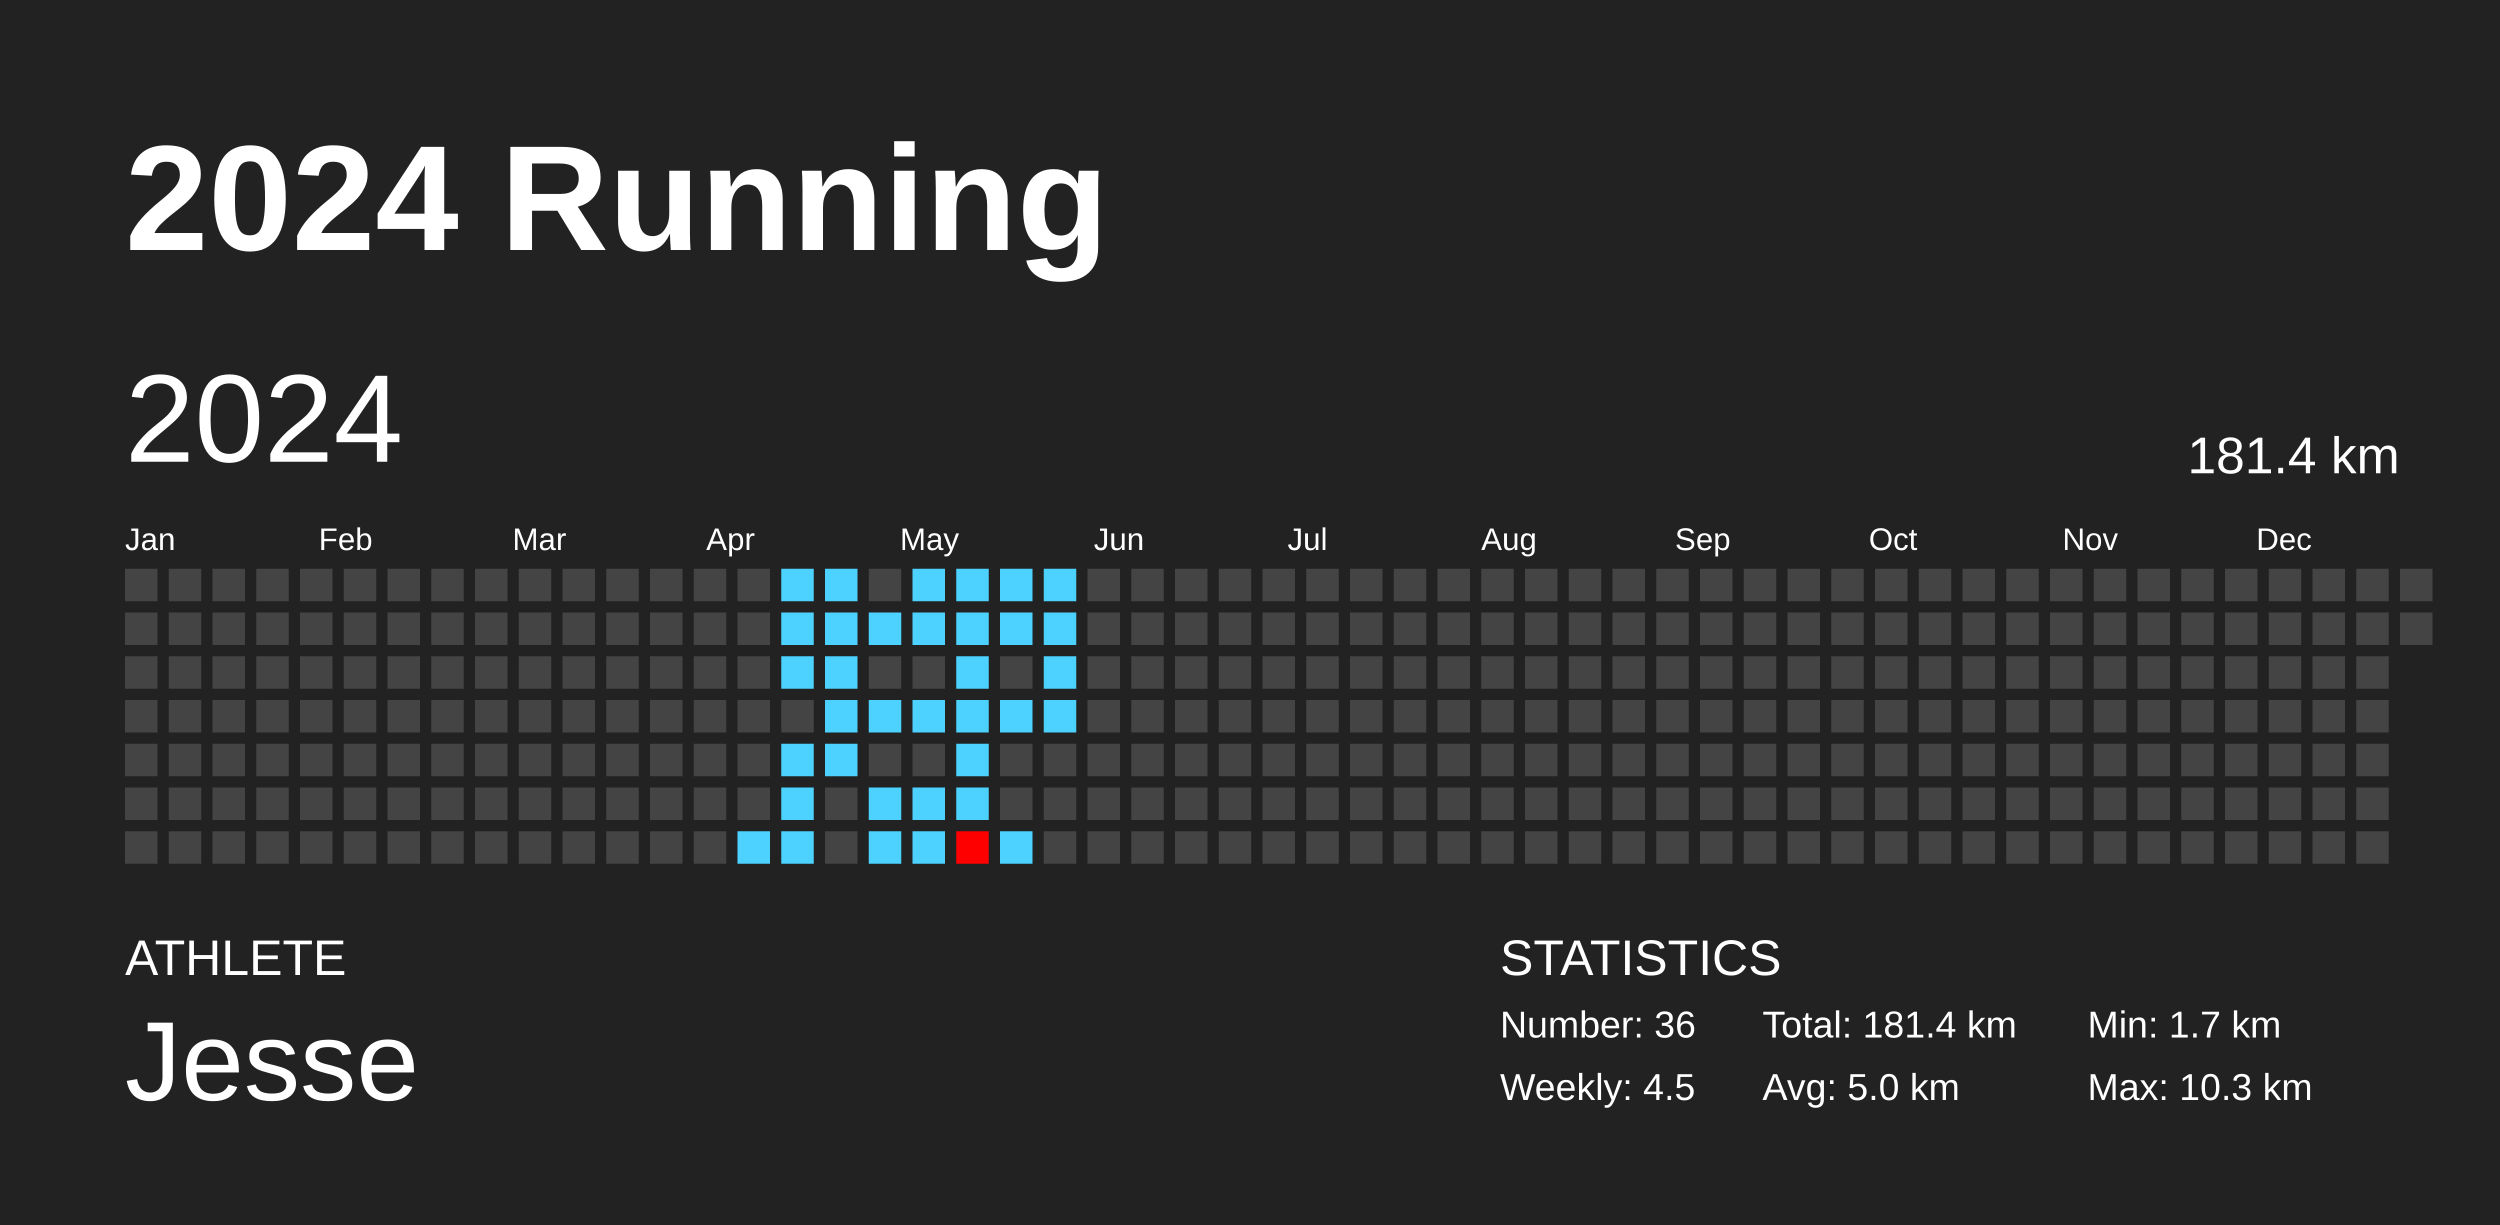
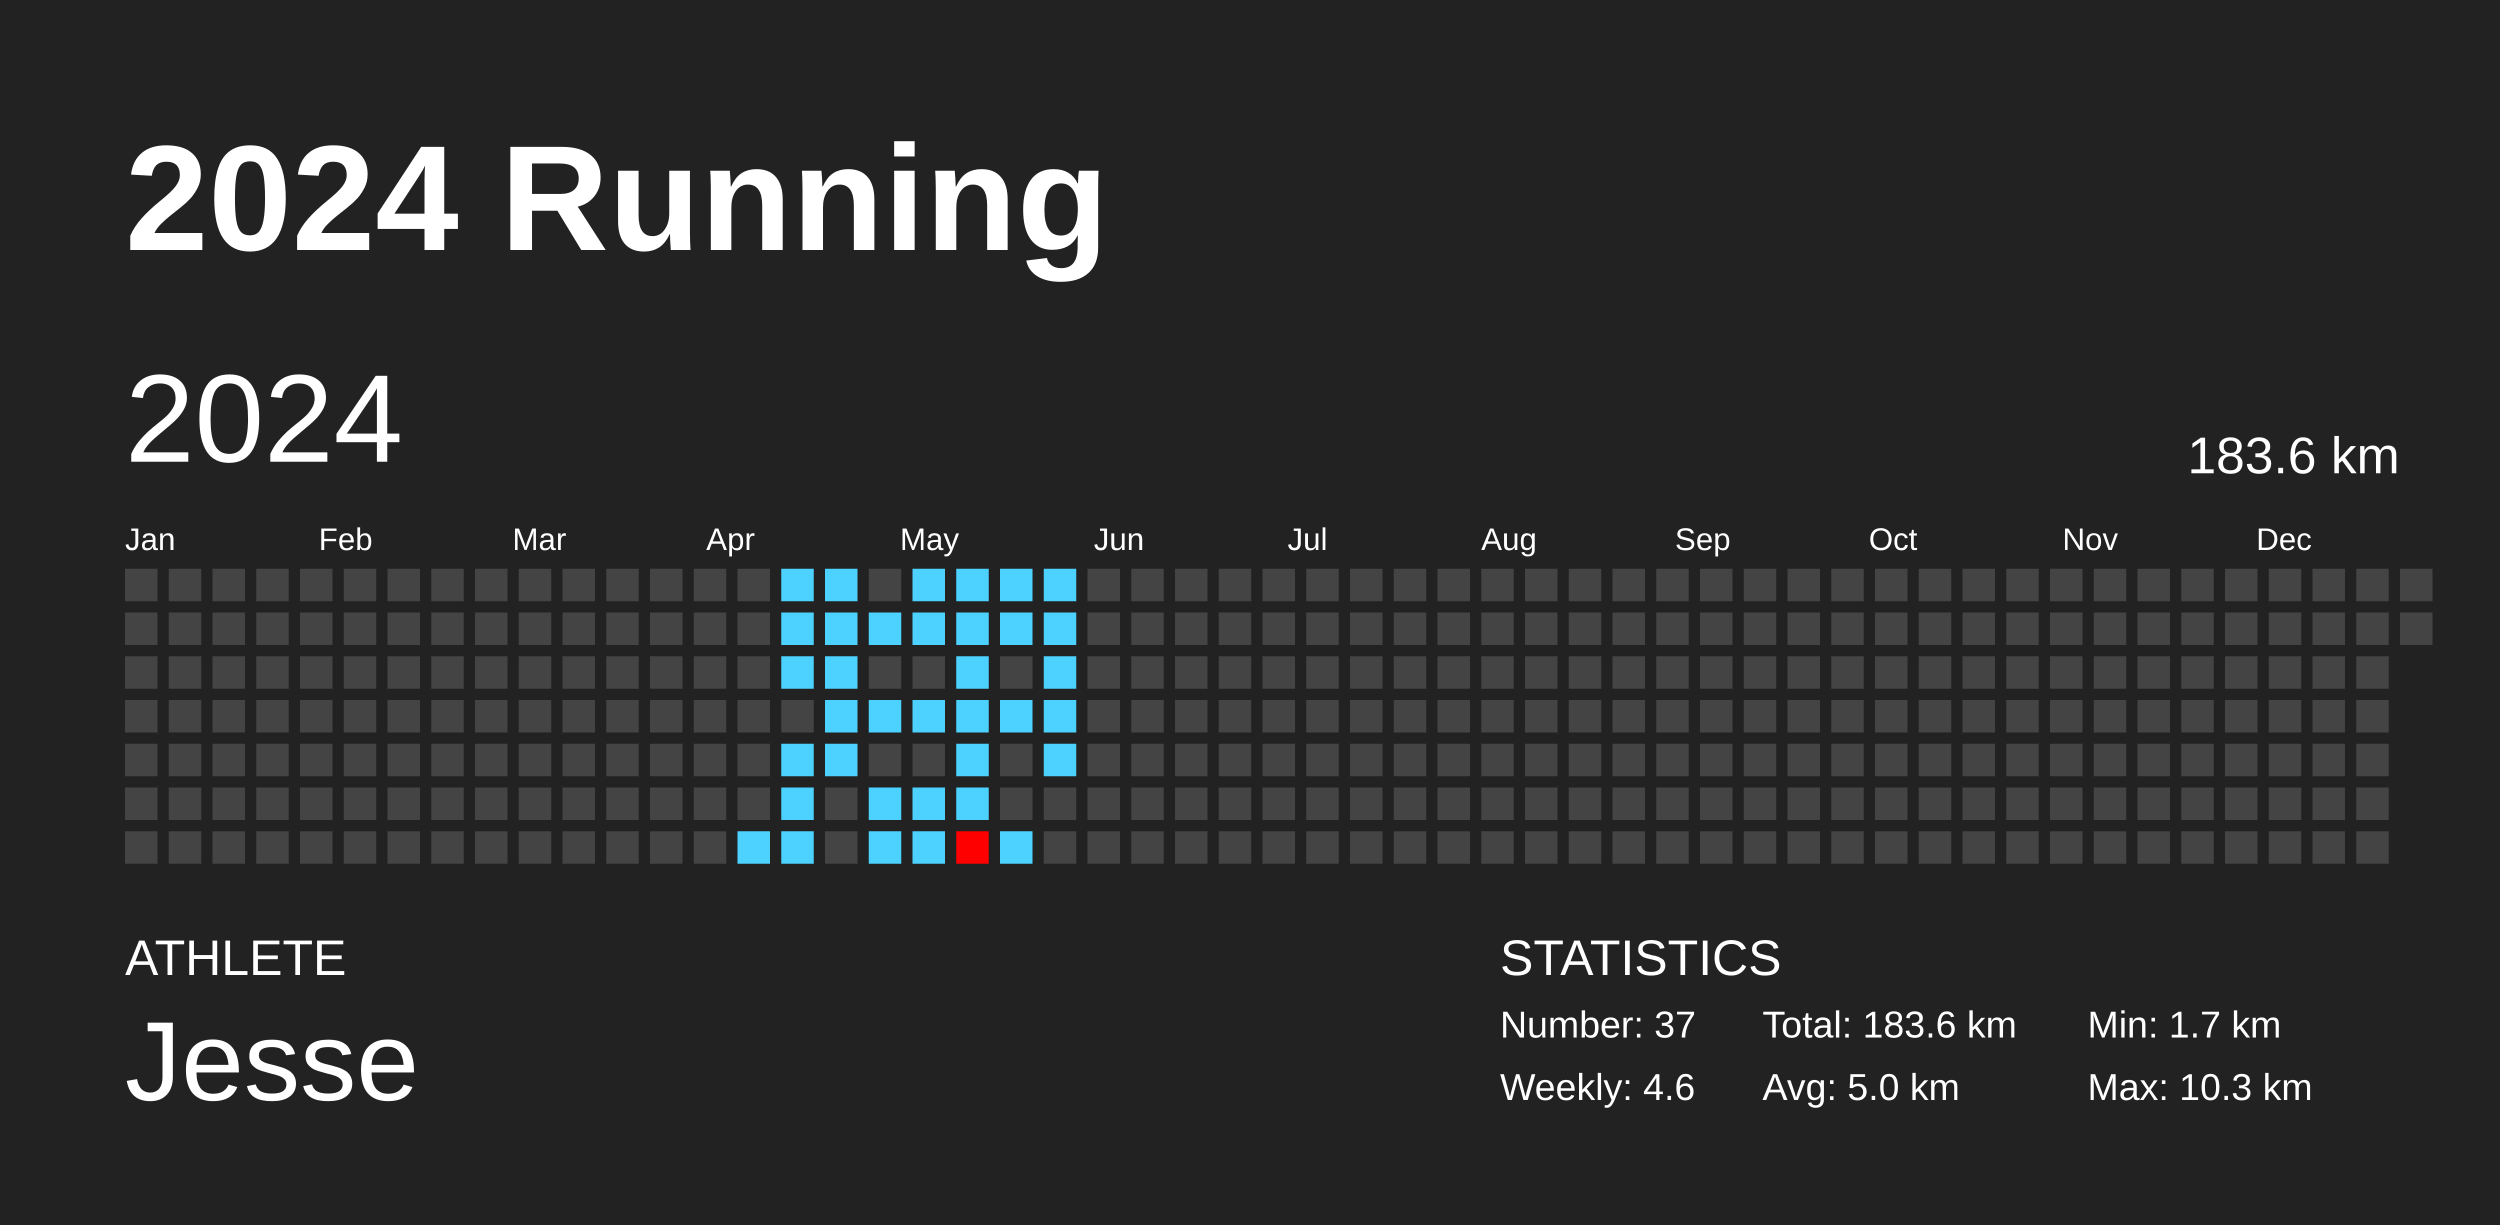
<svg xmlns="http://www.w3.org/2000/svg" baseProfile="full" height="98mm" version="1.1" viewBox="0,0,200,98" width="200mm">
  <defs />
  <rect fill="#222222" height="98" width="200" x="0" y="0" />
  <text fill="#FFFFFF" style="font-size:12px; font-family:Arial; font-weight:bold;" x="10" y="20">2024 Running</text>
  <text fill="#FFFFFF" style="font-size:4px; font-family:Arial" x="10" y="78">ATHLETE</text>
  <text fill="#FFFFFF" style="font-size:9px; font-family:Arial" x="10" y="88">Jesse</text>
  <text fill="#FFFFFF" style="font-size:4px; font-family:Arial" x="120" y="78">STATISTICS</text>
-   <text fill="#FFFFFF" style="font-size:3px; font-family:Arial" x="120" y="83">Number: 36</text>
-   <text fill="#FFFFFF" style="font-size:3px; font-family:Arial" x="120" y="88">Weekly: 4.5</text>
-   <text fill="#FFFFFF" style="font-size:3px; font-family:Arial" x="141" y="83">Total: 181.4 km</text>
+   <text fill="#FFFFFF" style="font-size:3px; font-family:Arial" x="120" y="83">Number: 37</text>
+   <text fill="#FFFFFF" style="font-size:3px; font-family:Arial" x="120" y="88">Weekly: 4.6</text>
+   <text fill="#FFFFFF" style="font-size:3px; font-family:Arial" x="141" y="83">Total: 183.6 km</text>
  <text fill="#FFFFFF" style="font-size:3px; font-family:Arial" x="141" y="88">Avg: 5.0 km</text>
  <text fill="#FFFFFF" style="font-size:3px; font-family:Arial" x="167" y="83">Min: 1.7 km</text>
  <text fill="#FFFFFF" style="font-size:3px; font-family:Arial" x="167" y="88">Max: 10.3 km</text>
  <text dominant-baseline="hanging" fill="#FFFFFF" style="font-size:10.0px; font-family:Arial;" x="10" y="30">2024</text>
-   <text dominant-baseline="hanging" fill="#FFFFFF" style="font-size:4.125px; font-family:Arial;" x="175" y="35">181.4 km</text>
+   <text dominant-baseline="hanging" fill="#FFFFFF" style="font-size:4.125px; font-family:Arial;" x="175" y="35">183.6 km</text>
  <text fill="#FFFFFF" style="font-size:2.5px; font-family:Arial" x="10.0" y="44">Jan</text>
  <text fill="#FFFFFF" style="font-size:2.5px; font-family:Arial" x="25.5" y="44">Feb</text>
  <text fill="#FFFFFF" style="font-size:2.5px; font-family:Arial" x="41.0" y="44">Mar</text>
  <text fill="#FFFFFF" style="font-size:2.5px; font-family:Arial" x="56.5" y="44">Apr</text>
  <text fill="#FFFFFF" style="font-size:2.5px; font-family:Arial" x="72.0" y="44">May</text>
  <text fill="#FFFFFF" style="font-size:2.5px; font-family:Arial" x="87.5" y="44">Jun</text>
  <text fill="#FFFFFF" style="font-size:2.5px; font-family:Arial" x="103.0" y="44">Jul</text>
  <text fill="#FFFFFF" style="font-size:2.5px; font-family:Arial" x="118.5" y="44">Aug</text>
  <text fill="#FFFFFF" style="font-size:2.5px; font-family:Arial" x="134.0" y="44">Sep</text>
  <text fill="#FFFFFF" style="font-size:2.5px; font-family:Arial" x="149.5" y="44">Oct</text>
  <text fill="#FFFFFF" style="font-size:2.5px; font-family:Arial" x="165.0" y="44">Nov</text>
  <text fill="#FFFFFF" style="font-size:2.5px; font-family:Arial" x="180.5" y="44">Dec</text>
  <rect fill="#444444" height="2.6" width="2.6" x="10.0" y="45.5" />
  <rect fill="#444444" height="2.6" width="2.6" x="10.0" y="49.0" />
  <rect fill="#444444" height="2.6" width="2.6" x="10.0" y="52.5" />
  <rect fill="#444444" height="2.6" width="2.6" x="10.0" y="56.0" />
  <rect fill="#444444" height="2.6" width="2.6" x="10.0" y="59.5" />
  <rect fill="#444444" height="2.6" width="2.6" x="10.0" y="63.0" />
  <rect fill="#444444" height="2.6" width="2.6" x="10.0" y="66.5" />
  <rect fill="#444444" height="2.6" width="2.6" x="13.5" y="45.5" />
  <rect fill="#444444" height="2.6" width="2.6" x="13.5" y="49.0" />
  <rect fill="#444444" height="2.6" width="2.6" x="13.5" y="52.5" />
  <rect fill="#444444" height="2.6" width="2.6" x="13.5" y="56.0" />
  <rect fill="#444444" height="2.6" width="2.6" x="13.5" y="59.5" />
  <rect fill="#444444" height="2.6" width="2.6" x="13.5" y="63.0" />
  <rect fill="#444444" height="2.6" width="2.6" x="13.5" y="66.5" />
  <rect fill="#444444" height="2.6" width="2.6" x="17.0" y="45.5" />
  <rect fill="#444444" height="2.6" width="2.6" x="17.0" y="49.0" />
  <rect fill="#444444" height="2.6" width="2.6" x="17.0" y="52.5" />
  <rect fill="#444444" height="2.6" width="2.6" x="17.0" y="56.0" />
  <rect fill="#444444" height="2.6" width="2.6" x="17.0" y="59.5" />
  <rect fill="#444444" height="2.6" width="2.6" x="17.0" y="63.0" />
  <rect fill="#444444" height="2.6" width="2.6" x="17.0" y="66.5" />
  <rect fill="#444444" height="2.6" width="2.6" x="20.5" y="45.5" />
  <rect fill="#444444" height="2.6" width="2.6" x="20.5" y="49.0" />
  <rect fill="#444444" height="2.6" width="2.6" x="20.5" y="52.5" />
  <rect fill="#444444" height="2.6" width="2.6" x="20.5" y="56.0" />
  <rect fill="#444444" height="2.6" width="2.6" x="20.5" y="59.5" />
  <rect fill="#444444" height="2.6" width="2.6" x="20.5" y="63.0" />
  <rect fill="#444444" height="2.6" width="2.6" x="20.5" y="66.5" />
  <rect fill="#444444" height="2.6" width="2.6" x="24.0" y="45.5" />
  <rect fill="#444444" height="2.6" width="2.6" x="24.0" y="49.0" />
  <rect fill="#444444" height="2.6" width="2.6" x="24.0" y="52.5" />
  <rect fill="#444444" height="2.6" width="2.6" x="24.0" y="56.0" />
  <rect fill="#444444" height="2.6" width="2.6" x="24.0" y="59.5" />
  <rect fill="#444444" height="2.6" width="2.6" x="24.0" y="63.0" />
  <rect fill="#444444" height="2.6" width="2.6" x="24.0" y="66.5" />
  <rect fill="#444444" height="2.6" width="2.6" x="27.5" y="45.5" />
  <rect fill="#444444" height="2.6" width="2.6" x="27.5" y="49.0" />
  <rect fill="#444444" height="2.6" width="2.6" x="27.5" y="52.5" />
  <rect fill="#444444" height="2.6" width="2.6" x="27.5" y="56.0" />
  <rect fill="#444444" height="2.6" width="2.6" x="27.5" y="59.5" />
  <rect fill="#444444" height="2.6" width="2.6" x="27.5" y="63.0" />
  <rect fill="#444444" height="2.6" width="2.6" x="27.5" y="66.5" />
  <rect fill="#444444" height="2.6" width="2.6" x="31.0" y="45.5" />
  <rect fill="#444444" height="2.6" width="2.6" x="31.0" y="49.0" />
  <rect fill="#444444" height="2.6" width="2.6" x="31.0" y="52.5" />
  <rect fill="#444444" height="2.6" width="2.6" x="31.0" y="56.0" />
  <rect fill="#444444" height="2.6" width="2.6" x="31.0" y="59.5" />
  <rect fill="#444444" height="2.6" width="2.6" x="31.0" y="63.0" />
  <rect fill="#444444" height="2.6" width="2.6" x="31.0" y="66.5" />
  <rect fill="#444444" height="2.6" width="2.6" x="34.5" y="45.5" />
  <rect fill="#444444" height="2.6" width="2.6" x="34.5" y="49.0" />
  <rect fill="#444444" height="2.6" width="2.6" x="34.5" y="52.5" />
  <rect fill="#444444" height="2.6" width="2.6" x="34.5" y="56.0" />
  <rect fill="#444444" height="2.6" width="2.6" x="34.5" y="59.5" />
  <rect fill="#444444" height="2.6" width="2.6" x="34.5" y="63.0" />
  <rect fill="#444444" height="2.6" width="2.6" x="34.5" y="66.5" />
  <rect fill="#444444" height="2.6" width="2.6" x="38.0" y="45.5" />
  <rect fill="#444444" height="2.6" width="2.6" x="38.0" y="49.0" />
  <rect fill="#444444" height="2.6" width="2.6" x="38.0" y="52.5" />
  <rect fill="#444444" height="2.6" width="2.6" x="38.0" y="56.0" />
  <rect fill="#444444" height="2.6" width="2.6" x="38.0" y="59.5" />
  <rect fill="#444444" height="2.6" width="2.6" x="38.0" y="63.0" />
  <rect fill="#444444" height="2.6" width="2.6" x="38.0" y="66.5" />
  <rect fill="#444444" height="2.6" width="2.6" x="41.5" y="45.5" />
  <rect fill="#444444" height="2.6" width="2.6" x="41.5" y="49.0" />
  <rect fill="#444444" height="2.6" width="2.6" x="41.5" y="52.5" />
  <rect fill="#444444" height="2.6" width="2.6" x="41.5" y="56.0" />
  <rect fill="#444444" height="2.6" width="2.6" x="41.5" y="59.5" />
  <rect fill="#444444" height="2.6" width="2.6" x="41.5" y="63.0" />
  <rect fill="#444444" height="2.6" width="2.6" x="41.5" y="66.5" />
  <rect fill="#444444" height="2.6" width="2.6" x="45.0" y="45.5" />
  <rect fill="#444444" height="2.6" width="2.6" x="45.0" y="49.0" />
  <rect fill="#444444" height="2.6" width="2.6" x="45.0" y="52.5" />
  <rect fill="#444444" height="2.6" width="2.6" x="45.0" y="56.0" />
  <rect fill="#444444" height="2.6" width="2.6" x="45.0" y="59.5" />
  <rect fill="#444444" height="2.6" width="2.6" x="45.0" y="63.0" />
  <rect fill="#444444" height="2.6" width="2.6" x="45.0" y="66.5" />
  <rect fill="#444444" height="2.6" width="2.6" x="48.5" y="45.5" />
  <rect fill="#444444" height="2.6" width="2.6" x="48.5" y="49.0" />
  <rect fill="#444444" height="2.6" width="2.6" x="48.5" y="52.5" />
  <rect fill="#444444" height="2.6" width="2.6" x="48.5" y="56.0" />
  <rect fill="#444444" height="2.6" width="2.6" x="48.5" y="59.5" />
  <rect fill="#444444" height="2.6" width="2.6" x="48.5" y="63.0" />
  <rect fill="#444444" height="2.6" width="2.6" x="48.5" y="66.5" />
  <rect fill="#444444" height="2.6" width="2.6" x="52.0" y="45.5" />
  <rect fill="#444444" height="2.6" width="2.6" x="52.0" y="49.0" />
  <rect fill="#444444" height="2.6" width="2.6" x="52.0" y="52.5" />
  <rect fill="#444444" height="2.6" width="2.6" x="52.0" y="56.0" />
  <rect fill="#444444" height="2.6" width="2.6" x="52.0" y="59.5" />
  <rect fill="#444444" height="2.6" width="2.6" x="52.0" y="63.0" />
  <rect fill="#444444" height="2.6" width="2.6" x="52.0" y="66.5" />
  <rect fill="#444444" height="2.6" width="2.6" x="55.5" y="45.5" />
  <rect fill="#444444" height="2.6" width="2.6" x="55.5" y="49.0" />
  <rect fill="#444444" height="2.6" width="2.6" x="55.5" y="52.5" />
  <rect fill="#444444" height="2.6" width="2.6" x="55.5" y="56.0" />
  <rect fill="#444444" height="2.6" width="2.6" x="55.5" y="59.5" />
  <rect fill="#444444" height="2.6" width="2.6" x="55.5" y="63.0" />
  <rect fill="#444444" height="2.6" width="2.6" x="55.5" y="66.5" />
  <rect fill="#444444" height="2.6" width="2.6" x="59.0" y="45.5" />
  <rect fill="#444444" height="2.6" width="2.6" x="59.0" y="49.0" />
  <rect fill="#444444" height="2.6" width="2.6" x="59.0" y="52.5" />
  <rect fill="#444444" height="2.6" width="2.6" x="59.0" y="56.0" />
  <rect fill="#444444" height="2.6" width="2.6" x="59.0" y="59.5" />
  <rect fill="#444444" height="2.6" width="2.6" x="59.0" y="63.0" />
  <rect fill="#4dd2ff" height="2.6" width="2.6" x="59.0" y="66.5" />
  <rect fill="#4dd2ff" height="2.6" width="2.6" x="62.5" y="45.5" />
  <rect fill="#4dd2ff" height="2.6" width="2.6" x="62.5" y="49.0" />
  <rect fill="#4dd2ff" height="2.6" width="2.6" x="62.5" y="52.5" />
  <rect fill="#444444" height="2.6" width="2.6" x="62.5" y="56.0" />
  <rect fill="#4dd2ff" height="2.6" width="2.6" x="62.5" y="59.5" />
  <rect fill="#4dd2ff" height="2.6" width="2.6" x="62.5" y="63.0" />
  <rect fill="#4dd2ff" height="2.6" width="2.6" x="62.5" y="66.5" />
  <rect fill="#4dd2ff" height="2.6" width="2.6" x="66.0" y="45.5" />
  <rect fill="#4dd2ff" height="2.6" width="2.6" x="66.0" y="49.0" />
  <rect fill="#4dd2ff" height="2.6" width="2.6" x="66.0" y="52.5" />
  <rect fill="#4dd2ff" height="2.6" width="2.6" x="66.0" y="56.0" />
  <rect fill="#4dd2ff" height="2.6" width="2.6" x="66.0" y="59.5" />
  <rect fill="#444444" height="2.6" width="2.6" x="66.0" y="63.0" />
  <rect fill="#444444" height="2.6" width="2.6" x="66.0" y="66.5" />
  <rect fill="#444444" height="2.6" width="2.6" x="69.5" y="45.5" />
  <rect fill="#4dd2ff" height="2.6" width="2.6" x="69.5" y="49.0" />
  <rect fill="#444444" height="2.6" width="2.6" x="69.5" y="52.5" />
  <rect fill="#4dd2ff" height="2.6" width="2.6" x="69.5" y="56.0" />
  <rect fill="#444444" height="2.6" width="2.6" x="69.5" y="59.5" />
  <rect fill="#4dd2ff" height="2.6" width="2.6" x="69.5" y="63.0" />
  <rect fill="#4dd2ff" height="2.6" width="2.6" x="69.5" y="66.5" />
  <rect fill="#4dd2ff" height="2.6" width="2.6" x="73.0" y="45.5" />
  <rect fill="#4dd2ff" height="2.6" width="2.6" x="73.0" y="49.0" />
  <rect fill="#444444" height="2.6" width="2.6" x="73.0" y="52.5" />
  <rect fill="#4dd2ff" height="2.6" width="2.6" x="73.0" y="56.0" />
  <rect fill="#444444" height="2.6" width="2.6" x="73.0" y="59.5" />
  <rect fill="#4dd2ff" height="2.6" width="2.6" x="73.0" y="63.0" />
  <rect fill="#4dd2ff" height="2.6" width="2.6" x="73.0" y="66.5" />
  <rect fill="#4dd2ff" height="2.6" width="2.6" x="76.5" y="45.5" />
  <rect fill="#4dd2ff" height="2.6" width="2.6" x="76.5" y="49.0" />
  <rect fill="#4dd2ff" height="2.6" width="2.6" x="76.5" y="52.5" />
  <rect fill="#4dd2ff" height="2.6" width="2.6" x="76.5" y="56.0" />
  <rect fill="#4dd2ff" height="2.6" width="2.6" x="76.5" y="59.5" />
  <rect fill="#4dd2ff" height="2.6" width="2.6" x="76.5" y="63.0" />
  <rect fill="#ff0000" height="2.6" width="2.6" x="76.5" y="66.5" />
  <rect fill="#4dd2ff" height="2.6" width="2.6" x="80.0" y="45.5" />
  <rect fill="#4dd2ff" height="2.6" width="2.6" x="80.0" y="49.0" />
  <rect fill="#444444" height="2.6" width="2.6" x="80.0" y="52.5" />
  <rect fill="#4dd2ff" height="2.6" width="2.6" x="80.0" y="56.0" />
  <rect fill="#444444" height="2.6" width="2.6" x="80.0" y="59.5" />
  <rect fill="#444444" height="2.6" width="2.6" x="80.0" y="63.0" />
  <rect fill="#4dd2ff" height="2.6" width="2.6" x="80.0" y="66.5" />
  <rect fill="#4dd2ff" height="2.6" width="2.6" x="83.5" y="45.5" />
  <rect fill="#4dd2ff" height="2.6" width="2.6" x="83.5" y="49.0" />
  <rect fill="#4dd2ff" height="2.6" width="2.6" x="83.5" y="52.5" />
  <rect fill="#4dd2ff" height="2.6" width="2.6" x="83.5" y="56.0" />
-   <rect fill="#444444" height="2.6" width="2.6" x="83.5" y="59.5" />
+   <rect fill="#4dd2ff" height="2.6" width="2.6" x="83.5" y="59.5" />
  <rect fill="#444444" height="2.6" width="2.6" x="83.5" y="63.0" />
  <rect fill="#444444" height="2.6" width="2.6" x="83.5" y="66.5" />
  <rect fill="#444444" height="2.6" width="2.6" x="87.0" y="45.5" />
  <rect fill="#444444" height="2.6" width="2.6" x="87.0" y="49.0" />
  <rect fill="#444444" height="2.6" width="2.6" x="87.0" y="52.5" />
  <rect fill="#444444" height="2.6" width="2.6" x="87.0" y="56.0" />
  <rect fill="#444444" height="2.6" width="2.6" x="87.0" y="59.5" />
  <rect fill="#444444" height="2.6" width="2.6" x="87.0" y="63.0" />
  <rect fill="#444444" height="2.6" width="2.6" x="87.0" y="66.5" />
  <rect fill="#444444" height="2.6" width="2.6" x="90.5" y="45.5" />
  <rect fill="#444444" height="2.6" width="2.6" x="90.5" y="49.0" />
  <rect fill="#444444" height="2.6" width="2.6" x="90.5" y="52.5" />
  <rect fill="#444444" height="2.6" width="2.6" x="90.5" y="56.0" />
  <rect fill="#444444" height="2.6" width="2.6" x="90.5" y="59.5" />
  <rect fill="#444444" height="2.6" width="2.6" x="90.5" y="63.0" />
  <rect fill="#444444" height="2.6" width="2.6" x="90.5" y="66.5" />
  <rect fill="#444444" height="2.6" width="2.6" x="94.0" y="45.5" />
  <rect fill="#444444" height="2.6" width="2.6" x="94.0" y="49.0" />
  <rect fill="#444444" height="2.6" width="2.6" x="94.0" y="52.5" />
  <rect fill="#444444" height="2.6" width="2.6" x="94.0" y="56.0" />
  <rect fill="#444444" height="2.6" width="2.6" x="94.0" y="59.5" />
  <rect fill="#444444" height="2.6" width="2.6" x="94.0" y="63.0" />
  <rect fill="#444444" height="2.6" width="2.6" x="94.0" y="66.5" />
  <rect fill="#444444" height="2.6" width="2.6" x="97.5" y="45.5" />
  <rect fill="#444444" height="2.6" width="2.6" x="97.5" y="49.0" />
  <rect fill="#444444" height="2.6" width="2.6" x="97.5" y="52.5" />
  <rect fill="#444444" height="2.6" width="2.6" x="97.5" y="56.0" />
  <rect fill="#444444" height="2.6" width="2.6" x="97.5" y="59.5" />
  <rect fill="#444444" height="2.6" width="2.6" x="97.5" y="63.0" />
  <rect fill="#444444" height="2.6" width="2.6" x="97.5" y="66.5" />
  <rect fill="#444444" height="2.6" width="2.6" x="101.0" y="45.5" />
  <rect fill="#444444" height="2.6" width="2.6" x="101.0" y="49.0" />
  <rect fill="#444444" height="2.6" width="2.6" x="101.0" y="52.5" />
  <rect fill="#444444" height="2.6" width="2.6" x="101.0" y="56.0" />
  <rect fill="#444444" height="2.6" width="2.6" x="101.0" y="59.5" />
  <rect fill="#444444" height="2.6" width="2.6" x="101.0" y="63.0" />
  <rect fill="#444444" height="2.6" width="2.6" x="101.0" y="66.5" />
  <rect fill="#444444" height="2.6" width="2.6" x="104.5" y="45.5" />
  <rect fill="#444444" height="2.6" width="2.6" x="104.5" y="49.0" />
  <rect fill="#444444" height="2.6" width="2.6" x="104.5" y="52.5" />
  <rect fill="#444444" height="2.6" width="2.6" x="104.5" y="56.0" />
  <rect fill="#444444" height="2.6" width="2.6" x="104.5" y="59.5" />
  <rect fill="#444444" height="2.6" width="2.6" x="104.5" y="63.0" />
  <rect fill="#444444" height="2.6" width="2.6" x="104.5" y="66.5" />
  <rect fill="#444444" height="2.6" width="2.6" x="108.0" y="45.5" />
  <rect fill="#444444" height="2.6" width="2.6" x="108.0" y="49.0" />
  <rect fill="#444444" height="2.6" width="2.6" x="108.0" y="52.5" />
  <rect fill="#444444" height="2.6" width="2.6" x="108.0" y="56.0" />
  <rect fill="#444444" height="2.6" width="2.6" x="108.0" y="59.5" />
  <rect fill="#444444" height="2.6" width="2.6" x="108.0" y="63.0" />
  <rect fill="#444444" height="2.6" width="2.6" x="108.0" y="66.5" />
  <rect fill="#444444" height="2.6" width="2.6" x="111.5" y="45.5" />
  <rect fill="#444444" height="2.6" width="2.6" x="111.5" y="49.0" />
  <rect fill="#444444" height="2.6" width="2.6" x="111.5" y="52.5" />
  <rect fill="#444444" height="2.6" width="2.6" x="111.5" y="56.0" />
  <rect fill="#444444" height="2.6" width="2.6" x="111.5" y="59.5" />
  <rect fill="#444444" height="2.6" width="2.6" x="111.5" y="63.0" />
  <rect fill="#444444" height="2.6" width="2.6" x="111.5" y="66.5" />
  <rect fill="#444444" height="2.6" width="2.6" x="115.0" y="45.5" />
  <rect fill="#444444" height="2.6" width="2.6" x="115.0" y="49.0" />
  <rect fill="#444444" height="2.6" width="2.6" x="115.0" y="52.5" />
  <rect fill="#444444" height="2.6" width="2.6" x="115.0" y="56.0" />
  <rect fill="#444444" height="2.6" width="2.6" x="115.0" y="59.5" />
  <rect fill="#444444" height="2.6" width="2.6" x="115.0" y="63.0" />
  <rect fill="#444444" height="2.6" width="2.6" x="115.0" y="66.5" />
  <rect fill="#444444" height="2.6" width="2.6" x="118.5" y="45.5" />
  <rect fill="#444444" height="2.6" width="2.6" x="118.5" y="49.0" />
  <rect fill="#444444" height="2.6" width="2.6" x="118.5" y="52.5" />
  <rect fill="#444444" height="2.6" width="2.6" x="118.5" y="56.0" />
  <rect fill="#444444" height="2.6" width="2.6" x="118.5" y="59.5" />
  <rect fill="#444444" height="2.6" width="2.6" x="118.5" y="63.0" />
  <rect fill="#444444" height="2.6" width="2.6" x="118.5" y="66.5" />
  <rect fill="#444444" height="2.6" width="2.6" x="122.0" y="45.5" />
  <rect fill="#444444" height="2.6" width="2.6" x="122.0" y="49.0" />
  <rect fill="#444444" height="2.6" width="2.6" x="122.0" y="52.5" />
  <rect fill="#444444" height="2.6" width="2.6" x="122.0" y="56.0" />
  <rect fill="#444444" height="2.6" width="2.6" x="122.0" y="59.5" />
  <rect fill="#444444" height="2.6" width="2.6" x="122.0" y="63.0" />
  <rect fill="#444444" height="2.6" width="2.6" x="122.0" y="66.5" />
  <rect fill="#444444" height="2.6" width="2.6" x="125.5" y="45.5" />
  <rect fill="#444444" height="2.6" width="2.6" x="125.5" y="49.0" />
  <rect fill="#444444" height="2.6" width="2.6" x="125.5" y="52.5" />
  <rect fill="#444444" height="2.6" width="2.6" x="125.5" y="56.0" />
  <rect fill="#444444" height="2.6" width="2.6" x="125.5" y="59.5" />
  <rect fill="#444444" height="2.6" width="2.6" x="125.5" y="63.0" />
  <rect fill="#444444" height="2.6" width="2.6" x="125.5" y="66.5" />
  <rect fill="#444444" height="2.6" width="2.6" x="129.0" y="45.5" />
  <rect fill="#444444" height="2.6" width="2.6" x="129.0" y="49.0" />
  <rect fill="#444444" height="2.6" width="2.6" x="129.0" y="52.5" />
  <rect fill="#444444" height="2.6" width="2.6" x="129.0" y="56.0" />
  <rect fill="#444444" height="2.6" width="2.6" x="129.0" y="59.5" />
  <rect fill="#444444" height="2.6" width="2.6" x="129.0" y="63.0" />
  <rect fill="#444444" height="2.6" width="2.6" x="129.0" y="66.5" />
  <rect fill="#444444" height="2.6" width="2.6" x="132.5" y="45.5" />
  <rect fill="#444444" height="2.6" width="2.6" x="132.5" y="49.0" />
  <rect fill="#444444" height="2.6" width="2.6" x="132.5" y="52.5" />
  <rect fill="#444444" height="2.6" width="2.6" x="132.5" y="56.0" />
  <rect fill="#444444" height="2.6" width="2.6" x="132.5" y="59.5" />
  <rect fill="#444444" height="2.6" width="2.6" x="132.5" y="63.0" />
  <rect fill="#444444" height="2.6" width="2.6" x="132.5" y="66.5" />
  <rect fill="#444444" height="2.6" width="2.6" x="136.0" y="45.5" />
  <rect fill="#444444" height="2.6" width="2.6" x="136.0" y="49.0" />
  <rect fill="#444444" height="2.6" width="2.6" x="136.0" y="52.5" />
  <rect fill="#444444" height="2.6" width="2.6" x="136.0" y="56.0" />
  <rect fill="#444444" height="2.6" width="2.6" x="136.0" y="59.5" />
  <rect fill="#444444" height="2.6" width="2.6" x="136.0" y="63.0" />
  <rect fill="#444444" height="2.6" width="2.6" x="136.0" y="66.5" />
  <rect fill="#444444" height="2.6" width="2.6" x="139.5" y="45.5" />
  <rect fill="#444444" height="2.6" width="2.6" x="139.5" y="49.0" />
  <rect fill="#444444" height="2.6" width="2.6" x="139.5" y="52.5" />
  <rect fill="#444444" height="2.6" width="2.6" x="139.5" y="56.0" />
  <rect fill="#444444" height="2.6" width="2.6" x="139.5" y="59.5" />
  <rect fill="#444444" height="2.6" width="2.6" x="139.5" y="63.0" />
  <rect fill="#444444" height="2.6" width="2.6" x="139.5" y="66.5" />
  <rect fill="#444444" height="2.6" width="2.6" x="143.0" y="45.5" />
  <rect fill="#444444" height="2.6" width="2.6" x="143.0" y="49.0" />
  <rect fill="#444444" height="2.6" width="2.6" x="143.0" y="52.5" />
  <rect fill="#444444" height="2.6" width="2.6" x="143.0" y="56.0" />
  <rect fill="#444444" height="2.6" width="2.6" x="143.0" y="59.5" />
  <rect fill="#444444" height="2.6" width="2.6" x="143.0" y="63.0" />
  <rect fill="#444444" height="2.6" width="2.6" x="143.0" y="66.5" />
  <rect fill="#444444" height="2.6" width="2.6" x="146.5" y="45.5" />
  <rect fill="#444444" height="2.6" width="2.6" x="146.5" y="49.0" />
  <rect fill="#444444" height="2.6" width="2.6" x="146.5" y="52.5" />
  <rect fill="#444444" height="2.6" width="2.6" x="146.5" y="56.0" />
  <rect fill="#444444" height="2.6" width="2.6" x="146.5" y="59.5" />
  <rect fill="#444444" height="2.6" width="2.6" x="146.5" y="63.0" />
  <rect fill="#444444" height="2.6" width="2.6" x="146.5" y="66.5" />
  <rect fill="#444444" height="2.6" width="2.6" x="150.0" y="45.5" />
  <rect fill="#444444" height="2.6" width="2.6" x="150.0" y="49.0" />
  <rect fill="#444444" height="2.6" width="2.6" x="150.0" y="52.5" />
  <rect fill="#444444" height="2.6" width="2.6" x="150.0" y="56.0" />
  <rect fill="#444444" height="2.6" width="2.6" x="150.0" y="59.5" />
  <rect fill="#444444" height="2.6" width="2.6" x="150.0" y="63.0" />
  <rect fill="#444444" height="2.6" width="2.6" x="150.0" y="66.5" />
  <rect fill="#444444" height="2.6" width="2.6" x="153.5" y="45.5" />
  <rect fill="#444444" height="2.6" width="2.6" x="153.5" y="49.0" />
  <rect fill="#444444" height="2.6" width="2.6" x="153.5" y="52.5" />
  <rect fill="#444444" height="2.6" width="2.6" x="153.5" y="56.0" />
  <rect fill="#444444" height="2.6" width="2.6" x="153.5" y="59.5" />
  <rect fill="#444444" height="2.6" width="2.6" x="153.5" y="63.0" />
  <rect fill="#444444" height="2.6" width="2.6" x="153.5" y="66.5" />
  <rect fill="#444444" height="2.6" width="2.6" x="157.0" y="45.5" />
  <rect fill="#444444" height="2.6" width="2.6" x="157.0" y="49.0" />
  <rect fill="#444444" height="2.6" width="2.6" x="157.0" y="52.5" />
  <rect fill="#444444" height="2.6" width="2.6" x="157.0" y="56.0" />
  <rect fill="#444444" height="2.6" width="2.6" x="157.0" y="59.5" />
  <rect fill="#444444" height="2.6" width="2.6" x="157.0" y="63.0" />
  <rect fill="#444444" height="2.6" width="2.6" x="157.0" y="66.5" />
  <rect fill="#444444" height="2.6" width="2.6" x="160.5" y="45.5" />
  <rect fill="#444444" height="2.6" width="2.6" x="160.5" y="49.0" />
  <rect fill="#444444" height="2.6" width="2.6" x="160.5" y="52.5" />
  <rect fill="#444444" height="2.6" width="2.6" x="160.5" y="56.0" />
  <rect fill="#444444" height="2.6" width="2.6" x="160.5" y="59.5" />
  <rect fill="#444444" height="2.6" width="2.6" x="160.5" y="63.0" />
  <rect fill="#444444" height="2.6" width="2.6" x="160.5" y="66.5" />
  <rect fill="#444444" height="2.6" width="2.6" x="164.0" y="45.5" />
  <rect fill="#444444" height="2.6" width="2.6" x="164.0" y="49.0" />
  <rect fill="#444444" height="2.6" width="2.6" x="164.0" y="52.5" />
  <rect fill="#444444" height="2.6" width="2.6" x="164.0" y="56.0" />
  <rect fill="#444444" height="2.6" width="2.6" x="164.0" y="59.5" />
  <rect fill="#444444" height="2.6" width="2.6" x="164.0" y="63.0" />
  <rect fill="#444444" height="2.6" width="2.6" x="164.0" y="66.5" />
  <rect fill="#444444" height="2.6" width="2.6" x="167.5" y="45.5" />
  <rect fill="#444444" height="2.6" width="2.6" x="167.5" y="49.0" />
  <rect fill="#444444" height="2.6" width="2.6" x="167.5" y="52.5" />
  <rect fill="#444444" height="2.6" width="2.6" x="167.5" y="56.0" />
  <rect fill="#444444" height="2.6" width="2.6" x="167.5" y="59.5" />
  <rect fill="#444444" height="2.6" width="2.6" x="167.5" y="63.0" />
  <rect fill="#444444" height="2.6" width="2.6" x="167.5" y="66.5" />
  <rect fill="#444444" height="2.6" width="2.6" x="171.0" y="45.5" />
  <rect fill="#444444" height="2.6" width="2.6" x="171.0" y="49.0" />
  <rect fill="#444444" height="2.6" width="2.6" x="171.0" y="52.5" />
  <rect fill="#444444" height="2.6" width="2.6" x="171.0" y="56.0" />
  <rect fill="#444444" height="2.6" width="2.6" x="171.0" y="59.5" />
  <rect fill="#444444" height="2.6" width="2.6" x="171.0" y="63.0" />
  <rect fill="#444444" height="2.6" width="2.6" x="171.0" y="66.5" />
  <rect fill="#444444" height="2.6" width="2.6" x="174.5" y="45.5" />
  <rect fill="#444444" height="2.6" width="2.6" x="174.5" y="49.0" />
  <rect fill="#444444" height="2.6" width="2.6" x="174.5" y="52.5" />
  <rect fill="#444444" height="2.6" width="2.6" x="174.5" y="56.0" />
  <rect fill="#444444" height="2.6" width="2.6" x="174.5" y="59.5" />
  <rect fill="#444444" height="2.6" width="2.6" x="174.5" y="63.0" />
  <rect fill="#444444" height="2.6" width="2.6" x="174.5" y="66.5" />
  <rect fill="#444444" height="2.6" width="2.6" x="178.0" y="45.5" />
  <rect fill="#444444" height="2.6" width="2.6" x="178.0" y="49.0" />
  <rect fill="#444444" height="2.6" width="2.6" x="178.0" y="52.5" />
  <rect fill="#444444" height="2.6" width="2.6" x="178.0" y="56.0" />
  <rect fill="#444444" height="2.6" width="2.6" x="178.0" y="59.5" />
  <rect fill="#444444" height="2.6" width="2.6" x="178.0" y="63.0" />
  <rect fill="#444444" height="2.6" width="2.6" x="178.0" y="66.5" />
  <rect fill="#444444" height="2.6" width="2.6" x="181.5" y="45.5" />
  <rect fill="#444444" height="2.6" width="2.6" x="181.5" y="49.0" />
  <rect fill="#444444" height="2.6" width="2.6" x="181.5" y="52.5" />
  <rect fill="#444444" height="2.6" width="2.6" x="181.5" y="56.0" />
  <rect fill="#444444" height="2.6" width="2.6" x="181.5" y="59.5" />
  <rect fill="#444444" height="2.6" width="2.6" x="181.5" y="63.0" />
  <rect fill="#444444" height="2.6" width="2.6" x="181.5" y="66.5" />
  <rect fill="#444444" height="2.6" width="2.6" x="185.0" y="45.5" />
  <rect fill="#444444" height="2.6" width="2.6" x="185.0" y="49.0" />
  <rect fill="#444444" height="2.6" width="2.6" x="185.0" y="52.5" />
  <rect fill="#444444" height="2.6" width="2.6" x="185.0" y="56.0" />
  <rect fill="#444444" height="2.6" width="2.6" x="185.0" y="59.5" />
  <rect fill="#444444" height="2.6" width="2.6" x="185.0" y="63.0" />
  <rect fill="#444444" height="2.6" width="2.6" x="185.0" y="66.5" />
  <rect fill="#444444" height="2.6" width="2.6" x="188.5" y="45.5" />
  <rect fill="#444444" height="2.6" width="2.6" x="188.5" y="49.0" />
  <rect fill="#444444" height="2.6" width="2.6" x="188.5" y="52.5" />
  <rect fill="#444444" height="2.6" width="2.6" x="188.5" y="56.0" />
  <rect fill="#444444" height="2.6" width="2.6" x="188.5" y="59.5" />
  <rect fill="#444444" height="2.6" width="2.6" x="188.5" y="63.0" />
  <rect fill="#444444" height="2.6" width="2.6" x="188.5" y="66.5" />
  <rect fill="#444444" height="2.6" width="2.6" x="192.0" y="45.5" />
  <rect fill="#444444" height="2.6" width="2.6" x="192.0" y="49.0" />
</svg>
